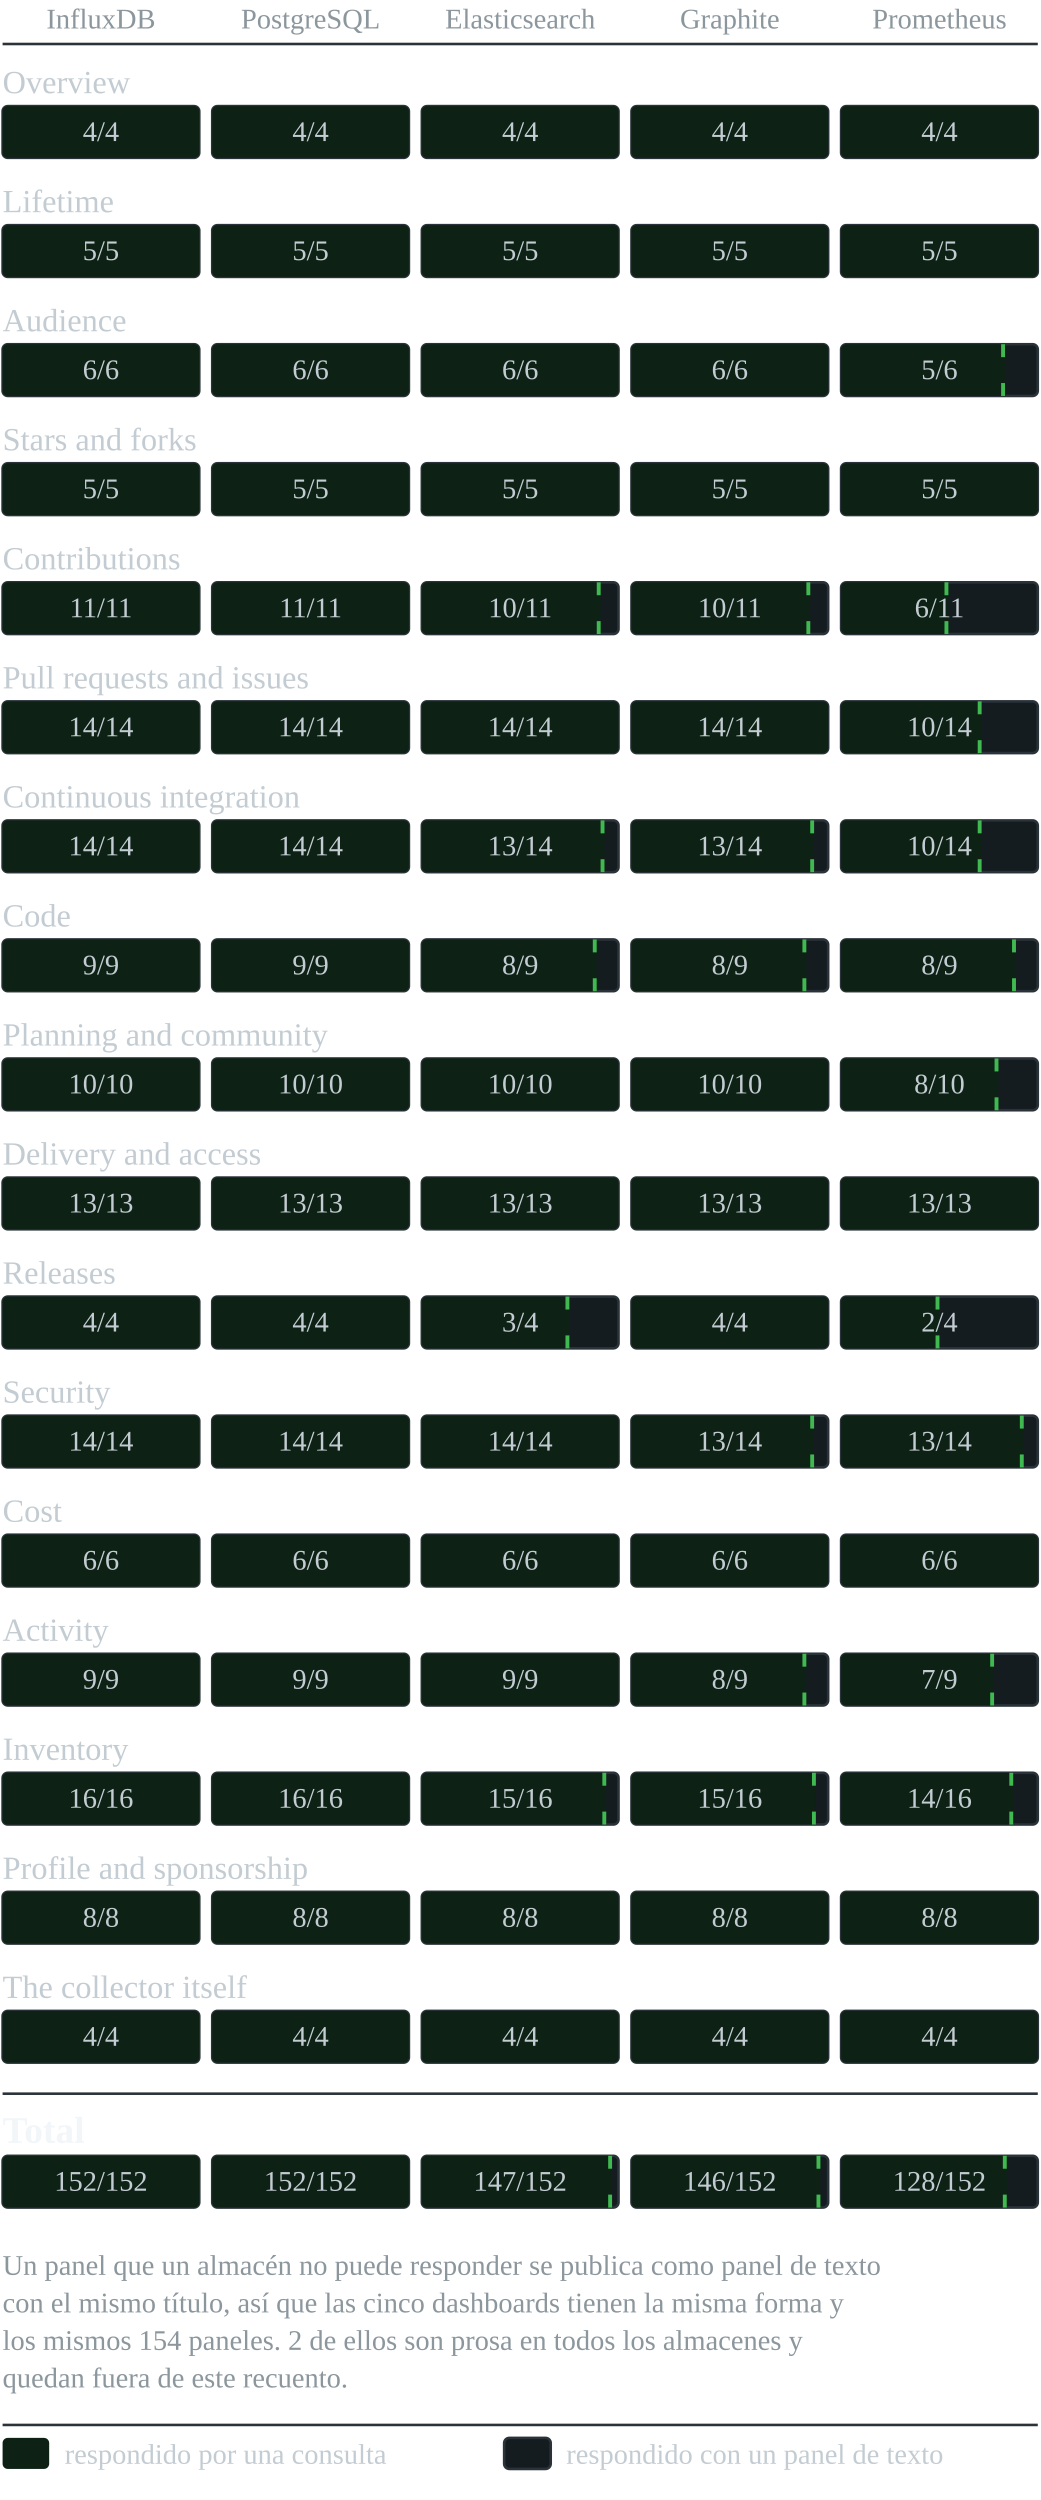
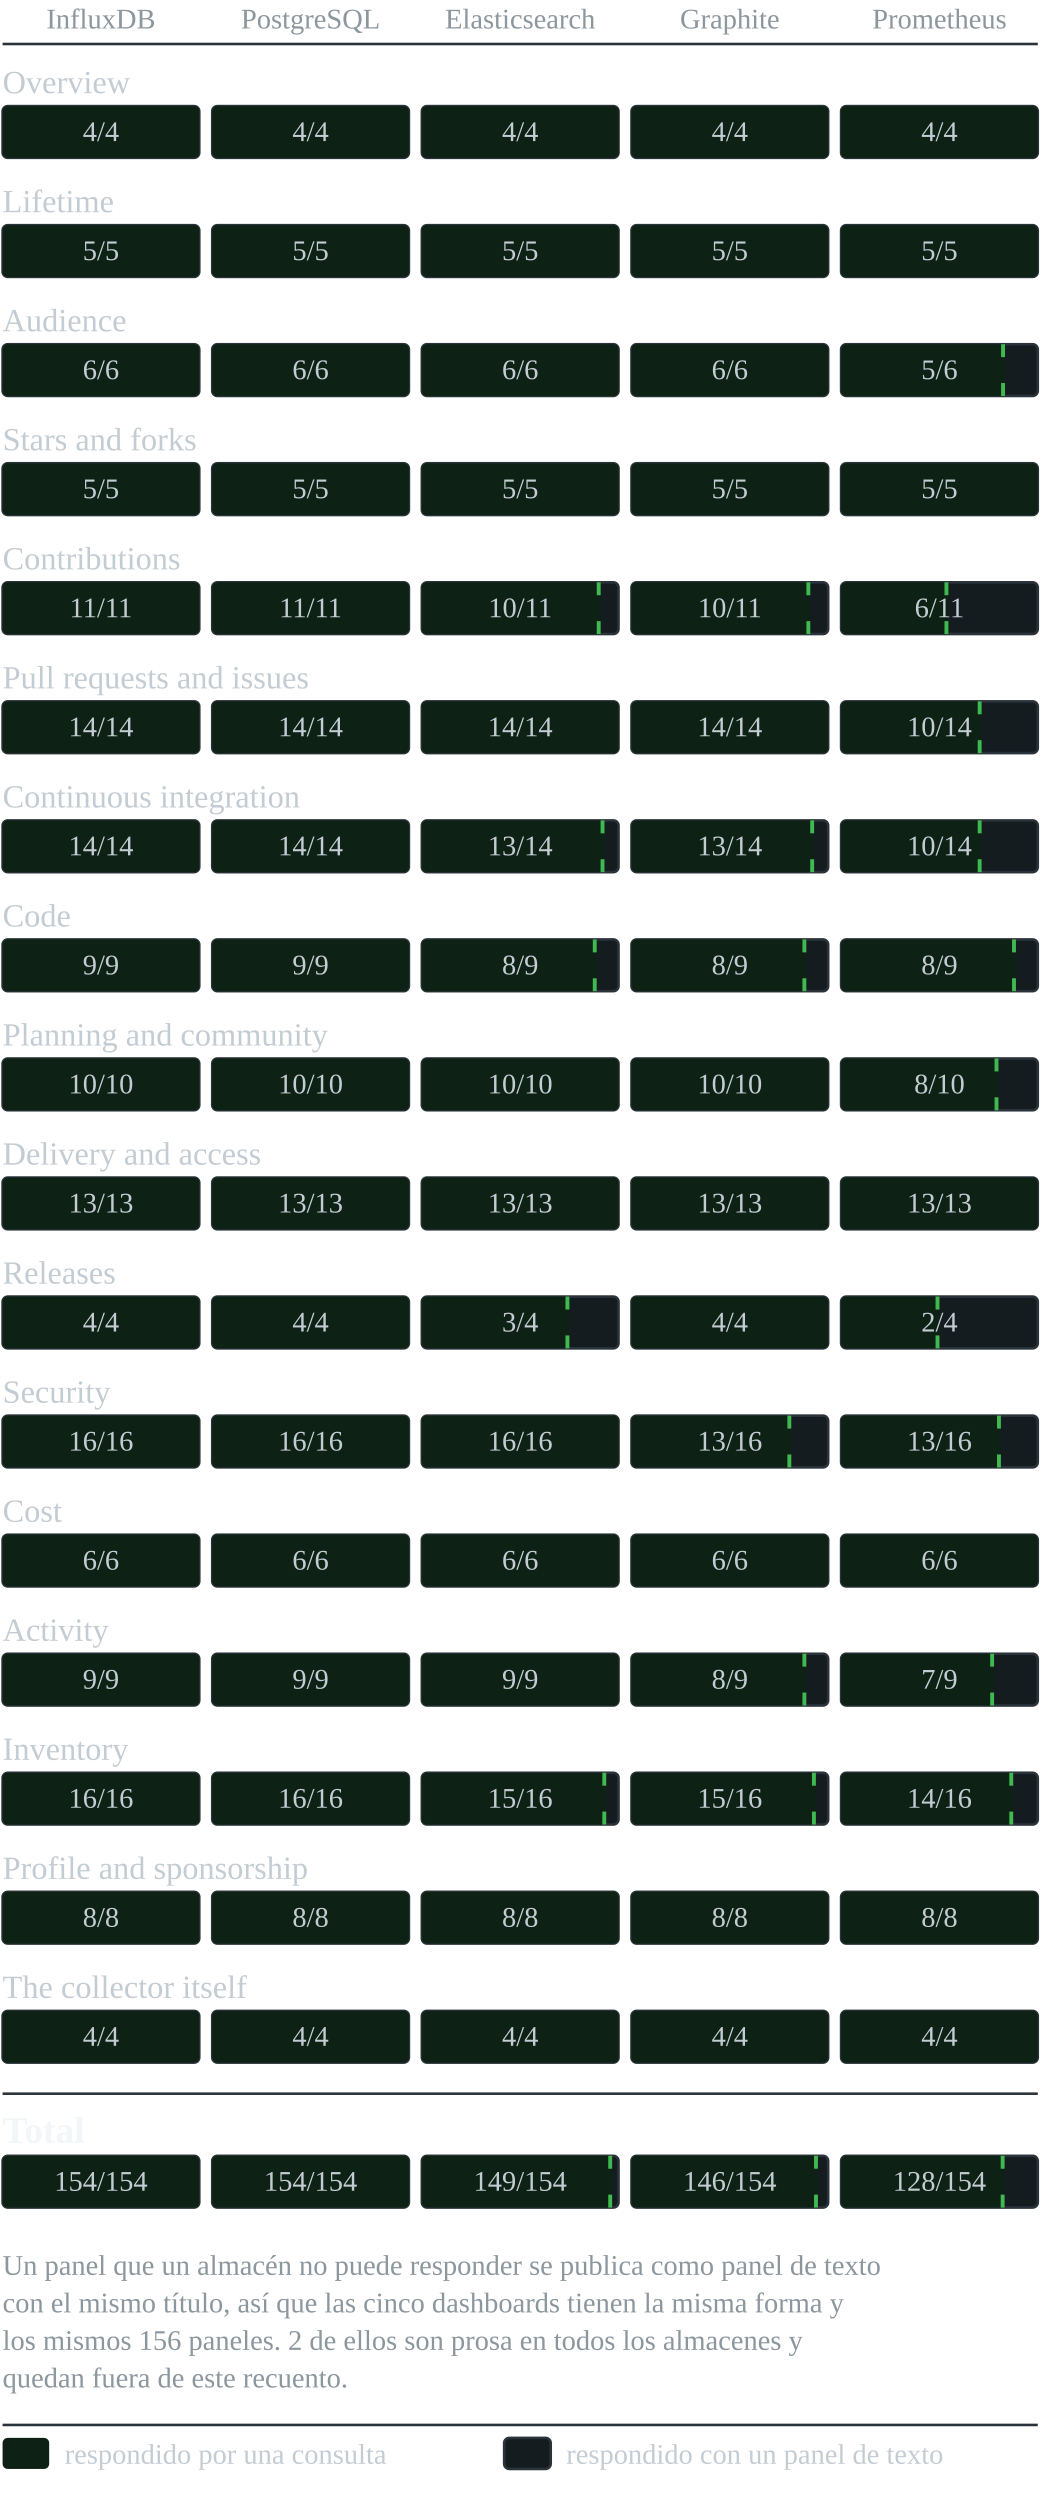
<svg xmlns="http://www.w3.org/2000/svg" class="gf" viewBox="-1 -1 402 966" role="img" aria-labelledby="gf-stores-es-narrow-t gf-stores-es-narrow-d">
  <style>.gf{font-family:var(--sl-font,ui-sans-serif,system-ui,sans-serif)}.gf text{fill:var(--rb-body,#c3ccd2);font-size:12.5px}.gf .gf-title{fill:var(--rb-heading,#f2f6f8);font-size:14.5px;font-weight:600}.gf .gf-col{fill:var(--rb-heading,#f2f6f8);font-size:12px;font-weight:600}.gf .gf-muted{fill:var(--rb-muted,#8b969d);font-size:11px}.gf .gf-small{font-size:11px}.gf .gf-count{font-size:26px;font-weight:700}.gf .gf-keep{fill:var(--rb-accent,#3fb950)}.gf .gf-add{fill:var(--rb-status-drop,#e0605c)}.gf .gf-box{fill:var(--rb-surface,#151c20);stroke:var(--rb-border,#2a333a);stroke-width:1}.gf .gf-cell-keep{fill:var(--rb-accent-soft,#0d2115);stroke:var(--rb-accent,#3fb950);stroke-width:1}.gf .gf-cell-add{fill:var(--rb-status-drop-soft,#2b1618);stroke:var(--rb-status-drop,#e0605c);stroke-width:1}.gf .gf-bar{fill:var(--rb-accent-soft,#0d2115)}.gf .gf-edge{fill:var(--rb-accent,#3fb950)}.gf .gf-rule{stroke:var(--rb-border,#2a333a);stroke-width:1}.gf .gf-line{stroke:var(--rb-muted,#8b969d);stroke-width:1;fill:none}.gf .gf-head{fill:var(--rb-muted,#8b969d)}</style>
  <text x="38" y="10" class="gf-small gf-muted" text-anchor="middle">InfluxDB</text>
  <text x="119" y="10" class="gf-small gf-muted" text-anchor="middle">PostgreSQL</text>
  <text x="200" y="10" class="gf-small gf-muted" text-anchor="middle">Elasticsearch</text>
  <text x="281" y="10" class="gf-small gf-muted" text-anchor="middle">Graphite</text>
  <text x="362" y="10" class="gf-small gf-muted" text-anchor="middle">Prometheus</text>
  <line x1="0" y1="16" x2="400" y2="16" class="gf-rule" />
  <text x="0" y="35">Overview</text>
  <rect x="0" y="40" width="76" height="20" rx="2" class="gf-box" />
  <rect x="0" y="40" width="76" height="20" rx="2" class="gf-bar" />
  <text x="38" y="53.5" class="gf-small" text-anchor="middle">4/4</text>
  <rect x="81" y="40" width="76" height="20" rx="2" class="gf-box" />
  <rect x="81" y="40" width="76" height="20" rx="2" class="gf-bar" />
  <text x="119" y="53.5" class="gf-small" text-anchor="middle">4/4</text>
  <rect x="162" y="40" width="76" height="20" rx="2" class="gf-box" />
  <rect x="162" y="40" width="76" height="20" rx="2" class="gf-bar" />
  <text x="200" y="53.5" class="gf-small" text-anchor="middle">4/4</text>
  <rect x="243" y="40" width="76" height="20" rx="2" class="gf-box" />
  <rect x="243" y="40" width="76" height="20" rx="2" class="gf-bar" />
  <text x="281" y="53.5" class="gf-small" text-anchor="middle">4/4</text>
  <rect x="324" y="40" width="76" height="20" rx="2" class="gf-box" />
  <rect x="324" y="40" width="76" height="20" rx="2" class="gf-bar" />
  <text x="362" y="53.5" class="gf-small" text-anchor="middle">4/4</text>
  <text x="0" y="81">Lifetime</text>
  <rect x="0" y="86" width="76" height="20" rx="2" class="gf-box" />
  <rect x="0" y="86" width="76" height="20" rx="2" class="gf-bar" />
  <text x="38" y="99.5" class="gf-small" text-anchor="middle">5/5</text>
  <rect x="81" y="86" width="76" height="20" rx="2" class="gf-box" />
  <rect x="81" y="86" width="76" height="20" rx="2" class="gf-bar" />
  <text x="119" y="99.5" class="gf-small" text-anchor="middle">5/5</text>
  <rect x="162" y="86" width="76" height="20" rx="2" class="gf-box" />
  <rect x="162" y="86" width="76" height="20" rx="2" class="gf-bar" />
  <text x="200" y="99.5" class="gf-small" text-anchor="middle">5/5</text>
  <rect x="243" y="86" width="76" height="20" rx="2" class="gf-box" />
  <rect x="243" y="86" width="76" height="20" rx="2" class="gf-bar" />
  <text x="281" y="99.5" class="gf-small" text-anchor="middle">5/5</text>
  <rect x="324" y="86" width="76" height="20" rx="2" class="gf-box" />
  <rect x="324" y="86" width="76" height="20" rx="2" class="gf-bar" />
  <text x="362" y="99.5" class="gf-small" text-anchor="middle">5/5</text>
  <text x="0" y="127">Audience</text>
  <rect x="0" y="132" width="76" height="20" rx="2" class="gf-box" />
  <rect x="0" y="132" width="76" height="20" rx="2" class="gf-bar" />
  <text x="38" y="145.5" class="gf-small" text-anchor="middle">6/6</text>
  <rect x="81" y="132" width="76" height="20" rx="2" class="gf-box" />
  <rect x="81" y="132" width="76" height="20" rx="2" class="gf-bar" />
  <text x="119" y="145.5" class="gf-small" text-anchor="middle">6/6</text>
  <rect x="162" y="132" width="76" height="20" rx="2" class="gf-box" />
  <rect x="162" y="132" width="76" height="20" rx="2" class="gf-bar" />
  <text x="200" y="145.5" class="gf-small" text-anchor="middle">6/6</text>
  <rect x="243" y="132" width="76" height="20" rx="2" class="gf-box" />
  <rect x="243" y="132" width="76" height="20" rx="2" class="gf-bar" />
  <text x="281" y="145.5" class="gf-small" text-anchor="middle">6/6</text>
  <rect x="324" y="132" width="76" height="20" rx="2" class="gf-box" />
  <rect x="324" y="132" width="63.33" height="20" rx="2" class="gf-bar" />
  <rect x="385.83" y="132" width="1.5" height="5" rx="0" class="gf-edge" />
  <rect x="385.83" y="147" width="1.5" height="5" rx="0" class="gf-edge" />
  <text x="362" y="145.5" class="gf-small" text-anchor="middle">5/6</text>
  <text x="0" y="173">Stars and forks</text>
  <rect x="0" y="178" width="76" height="20" rx="2" class="gf-box" />
  <rect x="0" y="178" width="76" height="20" rx="2" class="gf-bar" />
  <text x="38" y="191.5" class="gf-small" text-anchor="middle">5/5</text>
  <rect x="81" y="178" width="76" height="20" rx="2" class="gf-box" />
  <rect x="81" y="178" width="76" height="20" rx="2" class="gf-bar" />
  <text x="119" y="191.5" class="gf-small" text-anchor="middle">5/5</text>
  <rect x="162" y="178" width="76" height="20" rx="2" class="gf-box" />
  <rect x="162" y="178" width="76" height="20" rx="2" class="gf-bar" />
  <text x="200" y="191.5" class="gf-small" text-anchor="middle">5/5</text>
  <rect x="243" y="178" width="76" height="20" rx="2" class="gf-box" />
  <rect x="243" y="178" width="76" height="20" rx="2" class="gf-bar" />
  <text x="281" y="191.5" class="gf-small" text-anchor="middle">5/5</text>
  <rect x="324" y="178" width="76" height="20" rx="2" class="gf-box" />
  <rect x="324" y="178" width="76" height="20" rx="2" class="gf-bar" />
  <text x="362" y="191.5" class="gf-small" text-anchor="middle">5/5</text>
  <text x="0" y="219">Contributions</text>
  <rect x="0" y="224" width="76" height="20" rx="2" class="gf-box" />
  <rect x="0" y="224" width="76" height="20" rx="2" class="gf-bar" />
  <text x="38" y="237.5" class="gf-small" text-anchor="middle">11/11</text>
  <rect x="81" y="224" width="76" height="20" rx="2" class="gf-box" />
  <rect x="81" y="224" width="76" height="20" rx="2" class="gf-bar" />
  <text x="119" y="237.5" class="gf-small" text-anchor="middle">11/11</text>
  <rect x="162" y="224" width="76" height="20" rx="2" class="gf-box" />
  <rect x="162" y="224" width="69.09" height="20" rx="2" class="gf-bar" />
  <rect x="229.59" y="224" width="1.5" height="5" rx="0" class="gf-edge" />
  <rect x="229.59" y="239" width="1.5" height="5" rx="0" class="gf-edge" />
  <text x="200" y="237.5" class="gf-small" text-anchor="middle">10/11</text>
  <rect x="243" y="224" width="76" height="20" rx="2" class="gf-box" />
  <rect x="243" y="224" width="69.09" height="20" rx="2" class="gf-bar" />
  <rect x="310.59" y="224" width="1.5" height="5" rx="0" class="gf-edge" />
  <rect x="310.59" y="239" width="1.5" height="5" rx="0" class="gf-edge" />
  <text x="281" y="237.5" class="gf-small" text-anchor="middle">10/11</text>
  <rect x="324" y="224" width="76" height="20" rx="2" class="gf-box" />
  <rect x="324" y="224" width="41.45" height="20" rx="2" class="gf-bar" />
  <rect x="363.95" y="224" width="1.5" height="5" rx="0" class="gf-edge" />
  <rect x="363.95" y="239" width="1.5" height="5" rx="0" class="gf-edge" />
  <text x="362" y="237.5" class="gf-small" text-anchor="middle">6/11</text>
  <text x="0" y="265">Pull requests and issues</text>
  <rect x="0" y="270" width="76" height="20" rx="2" class="gf-box" />
  <rect x="0" y="270" width="76" height="20" rx="2" class="gf-bar" />
  <text x="38" y="283.5" class="gf-small" text-anchor="middle">14/14</text>
  <rect x="81" y="270" width="76" height="20" rx="2" class="gf-box" />
  <rect x="81" y="270" width="76" height="20" rx="2" class="gf-bar" />
  <text x="119" y="283.5" class="gf-small" text-anchor="middle">14/14</text>
  <rect x="162" y="270" width="76" height="20" rx="2" class="gf-box" />
  <rect x="162" y="270" width="76" height="20" rx="2" class="gf-bar" />
  <text x="200" y="283.5" class="gf-small" text-anchor="middle">14/14</text>
  <rect x="243" y="270" width="76" height="20" rx="2" class="gf-box" />
  <rect x="243" y="270" width="76" height="20" rx="2" class="gf-bar" />
  <text x="281" y="283.5" class="gf-small" text-anchor="middle">14/14</text>
  <rect x="324" y="270" width="76" height="20" rx="2" class="gf-box" />
  <rect x="324" y="270" width="54.29" height="20" rx="2" class="gf-bar" />
  <rect x="376.79" y="270" width="1.5" height="5" rx="0" class="gf-edge" />
  <rect x="376.79" y="285" width="1.5" height="5" rx="0" class="gf-edge" />
  <text x="362" y="283.5" class="gf-small" text-anchor="middle">10/14</text>
  <text x="0" y="311">Continuous integration</text>
  <rect x="0" y="316" width="76" height="20" rx="2" class="gf-box" />
  <rect x="0" y="316" width="76" height="20" rx="2" class="gf-bar" />
  <text x="38" y="329.5" class="gf-small" text-anchor="middle">14/14</text>
  <rect x="81" y="316" width="76" height="20" rx="2" class="gf-box" />
  <rect x="81" y="316" width="76" height="20" rx="2" class="gf-bar" />
  <text x="119" y="329.5" class="gf-small" text-anchor="middle">14/14</text>
  <rect x="162" y="316" width="76" height="20" rx="2" class="gf-box" />
  <rect x="162" y="316" width="70.57" height="20" rx="2" class="gf-bar" />
  <rect x="231.07" y="316" width="1.5" height="5" rx="0" class="gf-edge" />
  <rect x="231.07" y="331" width="1.5" height="5" rx="0" class="gf-edge" />
  <text x="200" y="329.5" class="gf-small" text-anchor="middle">13/14</text>
  <rect x="243" y="316" width="76" height="20" rx="2" class="gf-box" />
  <rect x="243" y="316" width="70.57" height="20" rx="2" class="gf-bar" />
  <rect x="312.07" y="316" width="1.5" height="5" rx="0" class="gf-edge" />
  <rect x="312.07" y="331" width="1.5" height="5" rx="0" class="gf-edge" />
  <text x="281" y="329.5" class="gf-small" text-anchor="middle">13/14</text>
  <rect x="324" y="316" width="76" height="20" rx="2" class="gf-box" />
  <rect x="324" y="316" width="54.29" height="20" rx="2" class="gf-bar" />
  <rect x="376.79" y="316" width="1.5" height="5" rx="0" class="gf-edge" />
  <rect x="376.79" y="331" width="1.5" height="5" rx="0" class="gf-edge" />
  <text x="362" y="329.5" class="gf-small" text-anchor="middle">10/14</text>
  <text x="0" y="357">Code</text>
  <rect x="0" y="362" width="76" height="20" rx="2" class="gf-box" />
  <rect x="0" y="362" width="76" height="20" rx="2" class="gf-bar" />
  <text x="38" y="375.5" class="gf-small" text-anchor="middle">9/9</text>
  <rect x="81" y="362" width="76" height="20" rx="2" class="gf-box" />
  <rect x="81" y="362" width="76" height="20" rx="2" class="gf-bar" />
  <text x="119" y="375.5" class="gf-small" text-anchor="middle">9/9</text>
  <rect x="162" y="362" width="76" height="20" rx="2" class="gf-box" />
  <rect x="162" y="362" width="67.56" height="20" rx="2" class="gf-bar" />
  <rect x="228.06" y="362" width="1.5" height="5" rx="0" class="gf-edge" />
  <rect x="228.06" y="377" width="1.5" height="5" rx="0" class="gf-edge" />
  <text x="200" y="375.5" class="gf-small" text-anchor="middle">8/9</text>
  <rect x="243" y="362" width="76" height="20" rx="2" class="gf-box" />
  <rect x="243" y="362" width="67.56" height="20" rx="2" class="gf-bar" />
  <rect x="309.06" y="362" width="1.5" height="5" rx="0" class="gf-edge" />
  <rect x="309.06" y="377" width="1.5" height="5" rx="0" class="gf-edge" />
  <text x="281" y="375.5" class="gf-small" text-anchor="middle">8/9</text>
  <rect x="324" y="362" width="76" height="20" rx="2" class="gf-box" />
  <rect x="324" y="362" width="67.56" height="20" rx="2" class="gf-bar" />
  <rect x="390.06" y="362" width="1.5" height="5" rx="0" class="gf-edge" />
  <rect x="390.06" y="377" width="1.5" height="5" rx="0" class="gf-edge" />
  <text x="362" y="375.5" class="gf-small" text-anchor="middle">8/9</text>
  <text x="0" y="403">Planning and community</text>
  <rect x="0" y="408" width="76" height="20" rx="2" class="gf-box" />
  <rect x="0" y="408" width="76" height="20" rx="2" class="gf-bar" />
  <text x="38" y="421.5" class="gf-small" text-anchor="middle">10/10</text>
  <rect x="81" y="408" width="76" height="20" rx="2" class="gf-box" />
  <rect x="81" y="408" width="76" height="20" rx="2" class="gf-bar" />
  <text x="119" y="421.5" class="gf-small" text-anchor="middle">10/10</text>
  <rect x="162" y="408" width="76" height="20" rx="2" class="gf-box" />
  <rect x="162" y="408" width="76" height="20" rx="2" class="gf-bar" />
  <text x="200" y="421.5" class="gf-small" text-anchor="middle">10/10</text>
  <rect x="243" y="408" width="76" height="20" rx="2" class="gf-box" />
  <rect x="243" y="408" width="76" height="20" rx="2" class="gf-bar" />
  <text x="281" y="421.5" class="gf-small" text-anchor="middle">10/10</text>
  <rect x="324" y="408" width="76" height="20" rx="2" class="gf-box" />
  <rect x="324" y="408" width="60.8" height="20" rx="2" class="gf-bar" />
  <rect x="383.3" y="408" width="1.5" height="5" rx="0" class="gf-edge" />
  <rect x="383.3" y="423" width="1.5" height="5" rx="0" class="gf-edge" />
  <text x="362" y="421.5" class="gf-small" text-anchor="middle">8/10</text>
  <text x="0" y="449">Delivery and access</text>
  <rect x="0" y="454" width="76" height="20" rx="2" class="gf-box" />
  <rect x="0" y="454" width="76" height="20" rx="2" class="gf-bar" />
  <text x="38" y="467.5" class="gf-small" text-anchor="middle">13/13</text>
  <rect x="81" y="454" width="76" height="20" rx="2" class="gf-box" />
  <rect x="81" y="454" width="76" height="20" rx="2" class="gf-bar" />
  <text x="119" y="467.5" class="gf-small" text-anchor="middle">13/13</text>
  <rect x="162" y="454" width="76" height="20" rx="2" class="gf-box" />
  <rect x="162" y="454" width="76" height="20" rx="2" class="gf-bar" />
  <text x="200" y="467.5" class="gf-small" text-anchor="middle">13/13</text>
  <rect x="243" y="454" width="76" height="20" rx="2" class="gf-box" />
  <rect x="243" y="454" width="76" height="20" rx="2" class="gf-bar" />
  <text x="281" y="467.5" class="gf-small" text-anchor="middle">13/13</text>
  <rect x="324" y="454" width="76" height="20" rx="2" class="gf-box" />
  <rect x="324" y="454" width="76" height="20" rx="2" class="gf-bar" />
  <text x="362" y="467.5" class="gf-small" text-anchor="middle">13/13</text>
  <text x="0" y="495">Releases</text>
  <rect x="0" y="500" width="76" height="20" rx="2" class="gf-box" />
  <rect x="0" y="500" width="76" height="20" rx="2" class="gf-bar" />
  <text x="38" y="513.5" class="gf-small" text-anchor="middle">4/4</text>
  <rect x="81" y="500" width="76" height="20" rx="2" class="gf-box" />
  <rect x="81" y="500" width="76" height="20" rx="2" class="gf-bar" />
  <text x="119" y="513.5" class="gf-small" text-anchor="middle">4/4</text>
  <rect x="162" y="500" width="76" height="20" rx="2" class="gf-box" />
  <rect x="162" y="500" width="57" height="20" rx="2" class="gf-bar" />
  <rect x="217.5" y="500" width="1.5" height="5" rx="0" class="gf-edge" />
  <rect x="217.5" y="515" width="1.5" height="5" rx="0" class="gf-edge" />
  <text x="200" y="513.5" class="gf-small" text-anchor="middle">3/4</text>
  <rect x="243" y="500" width="76" height="20" rx="2" class="gf-box" />
  <rect x="243" y="500" width="76" height="20" rx="2" class="gf-bar" />
  <text x="281" y="513.5" class="gf-small" text-anchor="middle">4/4</text>
  <rect x="324" y="500" width="76" height="20" rx="2" class="gf-box" />
  <rect x="324" y="500" width="38" height="20" rx="2" class="gf-bar" />
  <rect x="360.5" y="500" width="1.5" height="5" rx="0" class="gf-edge" />
  <rect x="360.5" y="515" width="1.5" height="5" rx="0" class="gf-edge" />
  <text x="362" y="513.5" class="gf-small" text-anchor="middle">2/4</text>
  <text x="0" y="541">Security</text>
  <rect x="0" y="546" width="76" height="20" rx="2" class="gf-box" />
  <rect x="0" y="546" width="76" height="20" rx="2" class="gf-bar" />
-   <text x="38" y="559.5" class="gf-small" text-anchor="middle">14/14</text>
+   <text x="38" y="559.5" class="gf-small" text-anchor="middle">16/16</text>
  <rect x="81" y="546" width="76" height="20" rx="2" class="gf-box" />
  <rect x="81" y="546" width="76" height="20" rx="2" class="gf-bar" />
-   <text x="119" y="559.5" class="gf-small" text-anchor="middle">14/14</text>
+   <text x="119" y="559.5" class="gf-small" text-anchor="middle">16/16</text>
  <rect x="162" y="546" width="76" height="20" rx="2" class="gf-box" />
  <rect x="162" y="546" width="76" height="20" rx="2" class="gf-bar" />
-   <text x="200" y="559.5" class="gf-small" text-anchor="middle">14/14</text>
+   <text x="200" y="559.5" class="gf-small" text-anchor="middle">16/16</text>
  <rect x="243" y="546" width="76" height="20" rx="2" class="gf-box" />
-   <rect x="243" y="546" width="70.57" height="20" rx="2" class="gf-bar" />
-   <rect x="312.07" y="546" width="1.5" height="5" rx="0" class="gf-edge" />
-   <rect x="312.07" y="561" width="1.5" height="5" rx="0" class="gf-edge" />
-   <text x="281" y="559.5" class="gf-small" text-anchor="middle">13/14</text>
+   <rect x="243" y="546" width="61.75" height="20" rx="2" class="gf-bar" />
+   <rect x="303.25" y="546" width="1.5" height="5" rx="0" class="gf-edge" />
+   <rect x="303.25" y="561" width="1.5" height="5" rx="0" class="gf-edge" />
+   <text x="281" y="559.5" class="gf-small" text-anchor="middle">13/16</text>
  <rect x="324" y="546" width="76" height="20" rx="2" class="gf-box" />
-   <rect x="324" y="546" width="70.57" height="20" rx="2" class="gf-bar" />
-   <rect x="393.07" y="546" width="1.5" height="5" rx="0" class="gf-edge" />
-   <rect x="393.07" y="561" width="1.5" height="5" rx="0" class="gf-edge" />
-   <text x="362" y="559.5" class="gf-small" text-anchor="middle">13/14</text>
+   <rect x="324" y="546" width="61.75" height="20" rx="2" class="gf-bar" />
+   <rect x="384.25" y="546" width="1.5" height="5" rx="0" class="gf-edge" />
+   <rect x="384.25" y="561" width="1.5" height="5" rx="0" class="gf-edge" />
+   <text x="362" y="559.5" class="gf-small" text-anchor="middle">13/16</text>
  <text x="0" y="587">Cost</text>
  <rect x="0" y="592" width="76" height="20" rx="2" class="gf-box" />
  <rect x="0" y="592" width="76" height="20" rx="2" class="gf-bar" />
  <text x="38" y="605.5" class="gf-small" text-anchor="middle">6/6</text>
  <rect x="81" y="592" width="76" height="20" rx="2" class="gf-box" />
  <rect x="81" y="592" width="76" height="20" rx="2" class="gf-bar" />
  <text x="119" y="605.5" class="gf-small" text-anchor="middle">6/6</text>
  <rect x="162" y="592" width="76" height="20" rx="2" class="gf-box" />
  <rect x="162" y="592" width="76" height="20" rx="2" class="gf-bar" />
  <text x="200" y="605.5" class="gf-small" text-anchor="middle">6/6</text>
  <rect x="243" y="592" width="76" height="20" rx="2" class="gf-box" />
  <rect x="243" y="592" width="76" height="20" rx="2" class="gf-bar" />
  <text x="281" y="605.5" class="gf-small" text-anchor="middle">6/6</text>
  <rect x="324" y="592" width="76" height="20" rx="2" class="gf-box" />
  <rect x="324" y="592" width="76" height="20" rx="2" class="gf-bar" />
  <text x="362" y="605.5" class="gf-small" text-anchor="middle">6/6</text>
  <text x="0" y="633">Activity</text>
  <rect x="0" y="638" width="76" height="20" rx="2" class="gf-box" />
  <rect x="0" y="638" width="76" height="20" rx="2" class="gf-bar" />
  <text x="38" y="651.5" class="gf-small" text-anchor="middle">9/9</text>
  <rect x="81" y="638" width="76" height="20" rx="2" class="gf-box" />
  <rect x="81" y="638" width="76" height="20" rx="2" class="gf-bar" />
  <text x="119" y="651.5" class="gf-small" text-anchor="middle">9/9</text>
  <rect x="162" y="638" width="76" height="20" rx="2" class="gf-box" />
  <rect x="162" y="638" width="76" height="20" rx="2" class="gf-bar" />
  <text x="200" y="651.5" class="gf-small" text-anchor="middle">9/9</text>
  <rect x="243" y="638" width="76" height="20" rx="2" class="gf-box" />
  <rect x="243" y="638" width="67.56" height="20" rx="2" class="gf-bar" />
  <rect x="309.06" y="638" width="1.5" height="5" rx="0" class="gf-edge" />
  <rect x="309.06" y="653" width="1.5" height="5" rx="0" class="gf-edge" />
  <text x="281" y="651.5" class="gf-small" text-anchor="middle">8/9</text>
  <rect x="324" y="638" width="76" height="20" rx="2" class="gf-box" />
  <rect x="324" y="638" width="59.11" height="20" rx="2" class="gf-bar" />
  <rect x="381.61" y="638" width="1.5" height="5" rx="0" class="gf-edge" />
  <rect x="381.61" y="653" width="1.5" height="5" rx="0" class="gf-edge" />
  <text x="362" y="651.5" class="gf-small" text-anchor="middle">7/9</text>
  <text x="0" y="679">Inventory</text>
  <rect x="0" y="684" width="76" height="20" rx="2" class="gf-box" />
  <rect x="0" y="684" width="76" height="20" rx="2" class="gf-bar" />
  <text x="38" y="697.5" class="gf-small" text-anchor="middle">16/16</text>
  <rect x="81" y="684" width="76" height="20" rx="2" class="gf-box" />
  <rect x="81" y="684" width="76" height="20" rx="2" class="gf-bar" />
  <text x="119" y="697.5" class="gf-small" text-anchor="middle">16/16</text>
  <rect x="162" y="684" width="76" height="20" rx="2" class="gf-box" />
  <rect x="162" y="684" width="71.25" height="20" rx="2" class="gf-bar" />
  <rect x="231.75" y="684" width="1.5" height="5" rx="0" class="gf-edge" />
  <rect x="231.75" y="699" width="1.5" height="5" rx="0" class="gf-edge" />
  <text x="200" y="697.5" class="gf-small" text-anchor="middle">15/16</text>
  <rect x="243" y="684" width="76" height="20" rx="2" class="gf-box" />
  <rect x="243" y="684" width="71.25" height="20" rx="2" class="gf-bar" />
  <rect x="312.75" y="684" width="1.5" height="5" rx="0" class="gf-edge" />
  <rect x="312.75" y="699" width="1.5" height="5" rx="0" class="gf-edge" />
  <text x="281" y="697.5" class="gf-small" text-anchor="middle">15/16</text>
  <rect x="324" y="684" width="76" height="20" rx="2" class="gf-box" />
  <rect x="324" y="684" width="66.5" height="20" rx="2" class="gf-bar" />
  <rect x="389" y="684" width="1.5" height="5" rx="0" class="gf-edge" />
  <rect x="389" y="699" width="1.5" height="5" rx="0" class="gf-edge" />
  <text x="362" y="697.5" class="gf-small" text-anchor="middle">14/16</text>
  <text x="0" y="725">Profile and sponsorship</text>
  <rect x="0" y="730" width="76" height="20" rx="2" class="gf-box" />
  <rect x="0" y="730" width="76" height="20" rx="2" class="gf-bar" />
  <text x="38" y="743.5" class="gf-small" text-anchor="middle">8/8</text>
  <rect x="81" y="730" width="76" height="20" rx="2" class="gf-box" />
  <rect x="81" y="730" width="76" height="20" rx="2" class="gf-bar" />
  <text x="119" y="743.5" class="gf-small" text-anchor="middle">8/8</text>
  <rect x="162" y="730" width="76" height="20" rx="2" class="gf-box" />
  <rect x="162" y="730" width="76" height="20" rx="2" class="gf-bar" />
  <text x="200" y="743.5" class="gf-small" text-anchor="middle">8/8</text>
  <rect x="243" y="730" width="76" height="20" rx="2" class="gf-box" />
  <rect x="243" y="730" width="76" height="20" rx="2" class="gf-bar" />
  <text x="281" y="743.5" class="gf-small" text-anchor="middle">8/8</text>
  <rect x="324" y="730" width="76" height="20" rx="2" class="gf-box" />
  <rect x="324" y="730" width="76" height="20" rx="2" class="gf-bar" />
  <text x="362" y="743.5" class="gf-small" text-anchor="middle">8/8</text>
  <text x="0" y="771">The collector itself</text>
  <rect x="0" y="776" width="76" height="20" rx="2" class="gf-box" />
  <rect x="0" y="776" width="76" height="20" rx="2" class="gf-bar" />
  <text x="38" y="789.5" class="gf-small" text-anchor="middle">4/4</text>
  <rect x="81" y="776" width="76" height="20" rx="2" class="gf-box" />
  <rect x="81" y="776" width="76" height="20" rx="2" class="gf-bar" />
  <text x="119" y="789.5" class="gf-small" text-anchor="middle">4/4</text>
  <rect x="162" y="776" width="76" height="20" rx="2" class="gf-box" />
  <rect x="162" y="776" width="76" height="20" rx="2" class="gf-bar" />
  <text x="200" y="789.5" class="gf-small" text-anchor="middle">4/4</text>
  <rect x="243" y="776" width="76" height="20" rx="2" class="gf-box" />
  <rect x="243" y="776" width="76" height="20" rx="2" class="gf-bar" />
  <text x="281" y="789.5" class="gf-small" text-anchor="middle">4/4</text>
  <rect x="324" y="776" width="76" height="20" rx="2" class="gf-box" />
  <rect x="324" y="776" width="76" height="20" rx="2" class="gf-bar" />
  <text x="362" y="789.5" class="gf-small" text-anchor="middle">4/4</text>
  <line x1="0" y1="808" x2="400" y2="808" class="gf-rule" />
  <text x="0" y="827" class="gf-title">Total</text>
  <rect x="0" y="832" width="76" height="20" rx="2" class="gf-box" />
  <rect x="0" y="832" width="76" height="20" rx="2" class="gf-bar" />
-   <text x="38" y="845.5" class="gf-small" text-anchor="middle">152/152</text>
+   <text x="38" y="845.5" class="gf-small" text-anchor="middle">154/154</text>
  <rect x="81" y="832" width="76" height="20" rx="2" class="gf-box" />
  <rect x="81" y="832" width="76" height="20" rx="2" class="gf-bar" />
-   <text x="119" y="845.5" class="gf-small" text-anchor="middle">152/152</text>
+   <text x="119" y="845.5" class="gf-small" text-anchor="middle">154/154</text>
  <rect x="162" y="832" width="76" height="20" rx="2" class="gf-box" />
-   <rect x="162" y="832" width="73.5" height="20" rx="2" class="gf-bar" />
-   <rect x="234" y="832" width="1.5" height="5" rx="0" class="gf-edge" />
-   <rect x="234" y="847" width="1.5" height="5" rx="0" class="gf-edge" />
-   <text x="200" y="845.5" class="gf-small" text-anchor="middle">147/152</text>
+   <rect x="162" y="832" width="73.53" height="20" rx="2" class="gf-bar" />
+   <rect x="234.03" y="832" width="1.5" height="5" rx="0" class="gf-edge" />
+   <rect x="234.03" y="847" width="1.5" height="5" rx="0" class="gf-edge" />
+   <text x="200" y="845.5" class="gf-small" text-anchor="middle">149/154</text>
  <rect x="243" y="832" width="76" height="20" rx="2" class="gf-box" />
-   <rect x="243" y="832" width="73" height="20" rx="2" class="gf-bar" />
-   <rect x="314.5" y="832" width="1.5" height="5" rx="0" class="gf-edge" />
-   <rect x="314.5" y="847" width="1.5" height="5" rx="0" class="gf-edge" />
-   <text x="281" y="845.5" class="gf-small" text-anchor="middle">146/152</text>
+   <rect x="243" y="832" width="72.05" height="20" rx="2" class="gf-bar" />
+   <rect x="313.55" y="832" width="1.5" height="5" rx="0" class="gf-edge" />
+   <rect x="313.55" y="847" width="1.5" height="5" rx="0" class="gf-edge" />
+   <text x="281" y="845.5" class="gf-small" text-anchor="middle">146/154</text>
  <rect x="324" y="832" width="76" height="20" rx="2" class="gf-box" />
-   <rect x="324" y="832" width="64" height="20" rx="2" class="gf-bar" />
-   <rect x="386.5" y="832" width="1.5" height="5" rx="0" class="gf-edge" />
-   <rect x="386.5" y="847" width="1.5" height="5" rx="0" class="gf-edge" />
-   <text x="362" y="845.5" class="gf-small" text-anchor="middle">128/152</text>
+   <rect x="324" y="832" width="63.17" height="20" rx="2" class="gf-bar" />
+   <rect x="385.67" y="832" width="1.5" height="5" rx="0" class="gf-edge" />
+   <rect x="385.67" y="847" width="1.5" height="5" rx="0" class="gf-edge" />
+   <text x="362" y="845.5" class="gf-small" text-anchor="middle">128/154</text>
  <text x="0" y="878" class="gf-muted">Un panel que un almacén no puede responder se publica como panel de texto</text>
  <text x="0" y="892.5" class="gf-muted">con el mismo título, así que las cinco dashboards tienen la misma forma y</text>
-   <text x="0" y="907" class="gf-muted">los mismos 154 paneles. 2 de ellos son prosa en todos los almacenes y</text>
+   <text x="0" y="907" class="gf-muted">los mismos 156 paneles. 2 de ellos son prosa en todos los almacenes y</text>
  <text x="0" y="921.5" class="gf-muted">quedan fuera de este recuento.</text>
  <line x1="0" y1="936" x2="400" y2="936" class="gf-rule" />
  <rect x="0" y="941" width="18" height="12" rx="2" class="gf-bar" />
  <text x="24" y="951" class="gf-small">respondido por una consulta</text>
  <rect x="193.8" y="941" width="18" height="12" rx="2" class="gf-box" />
  <text x="217.8" y="951" class="gf-small">respondido con un panel de texto</text>
</svg>
